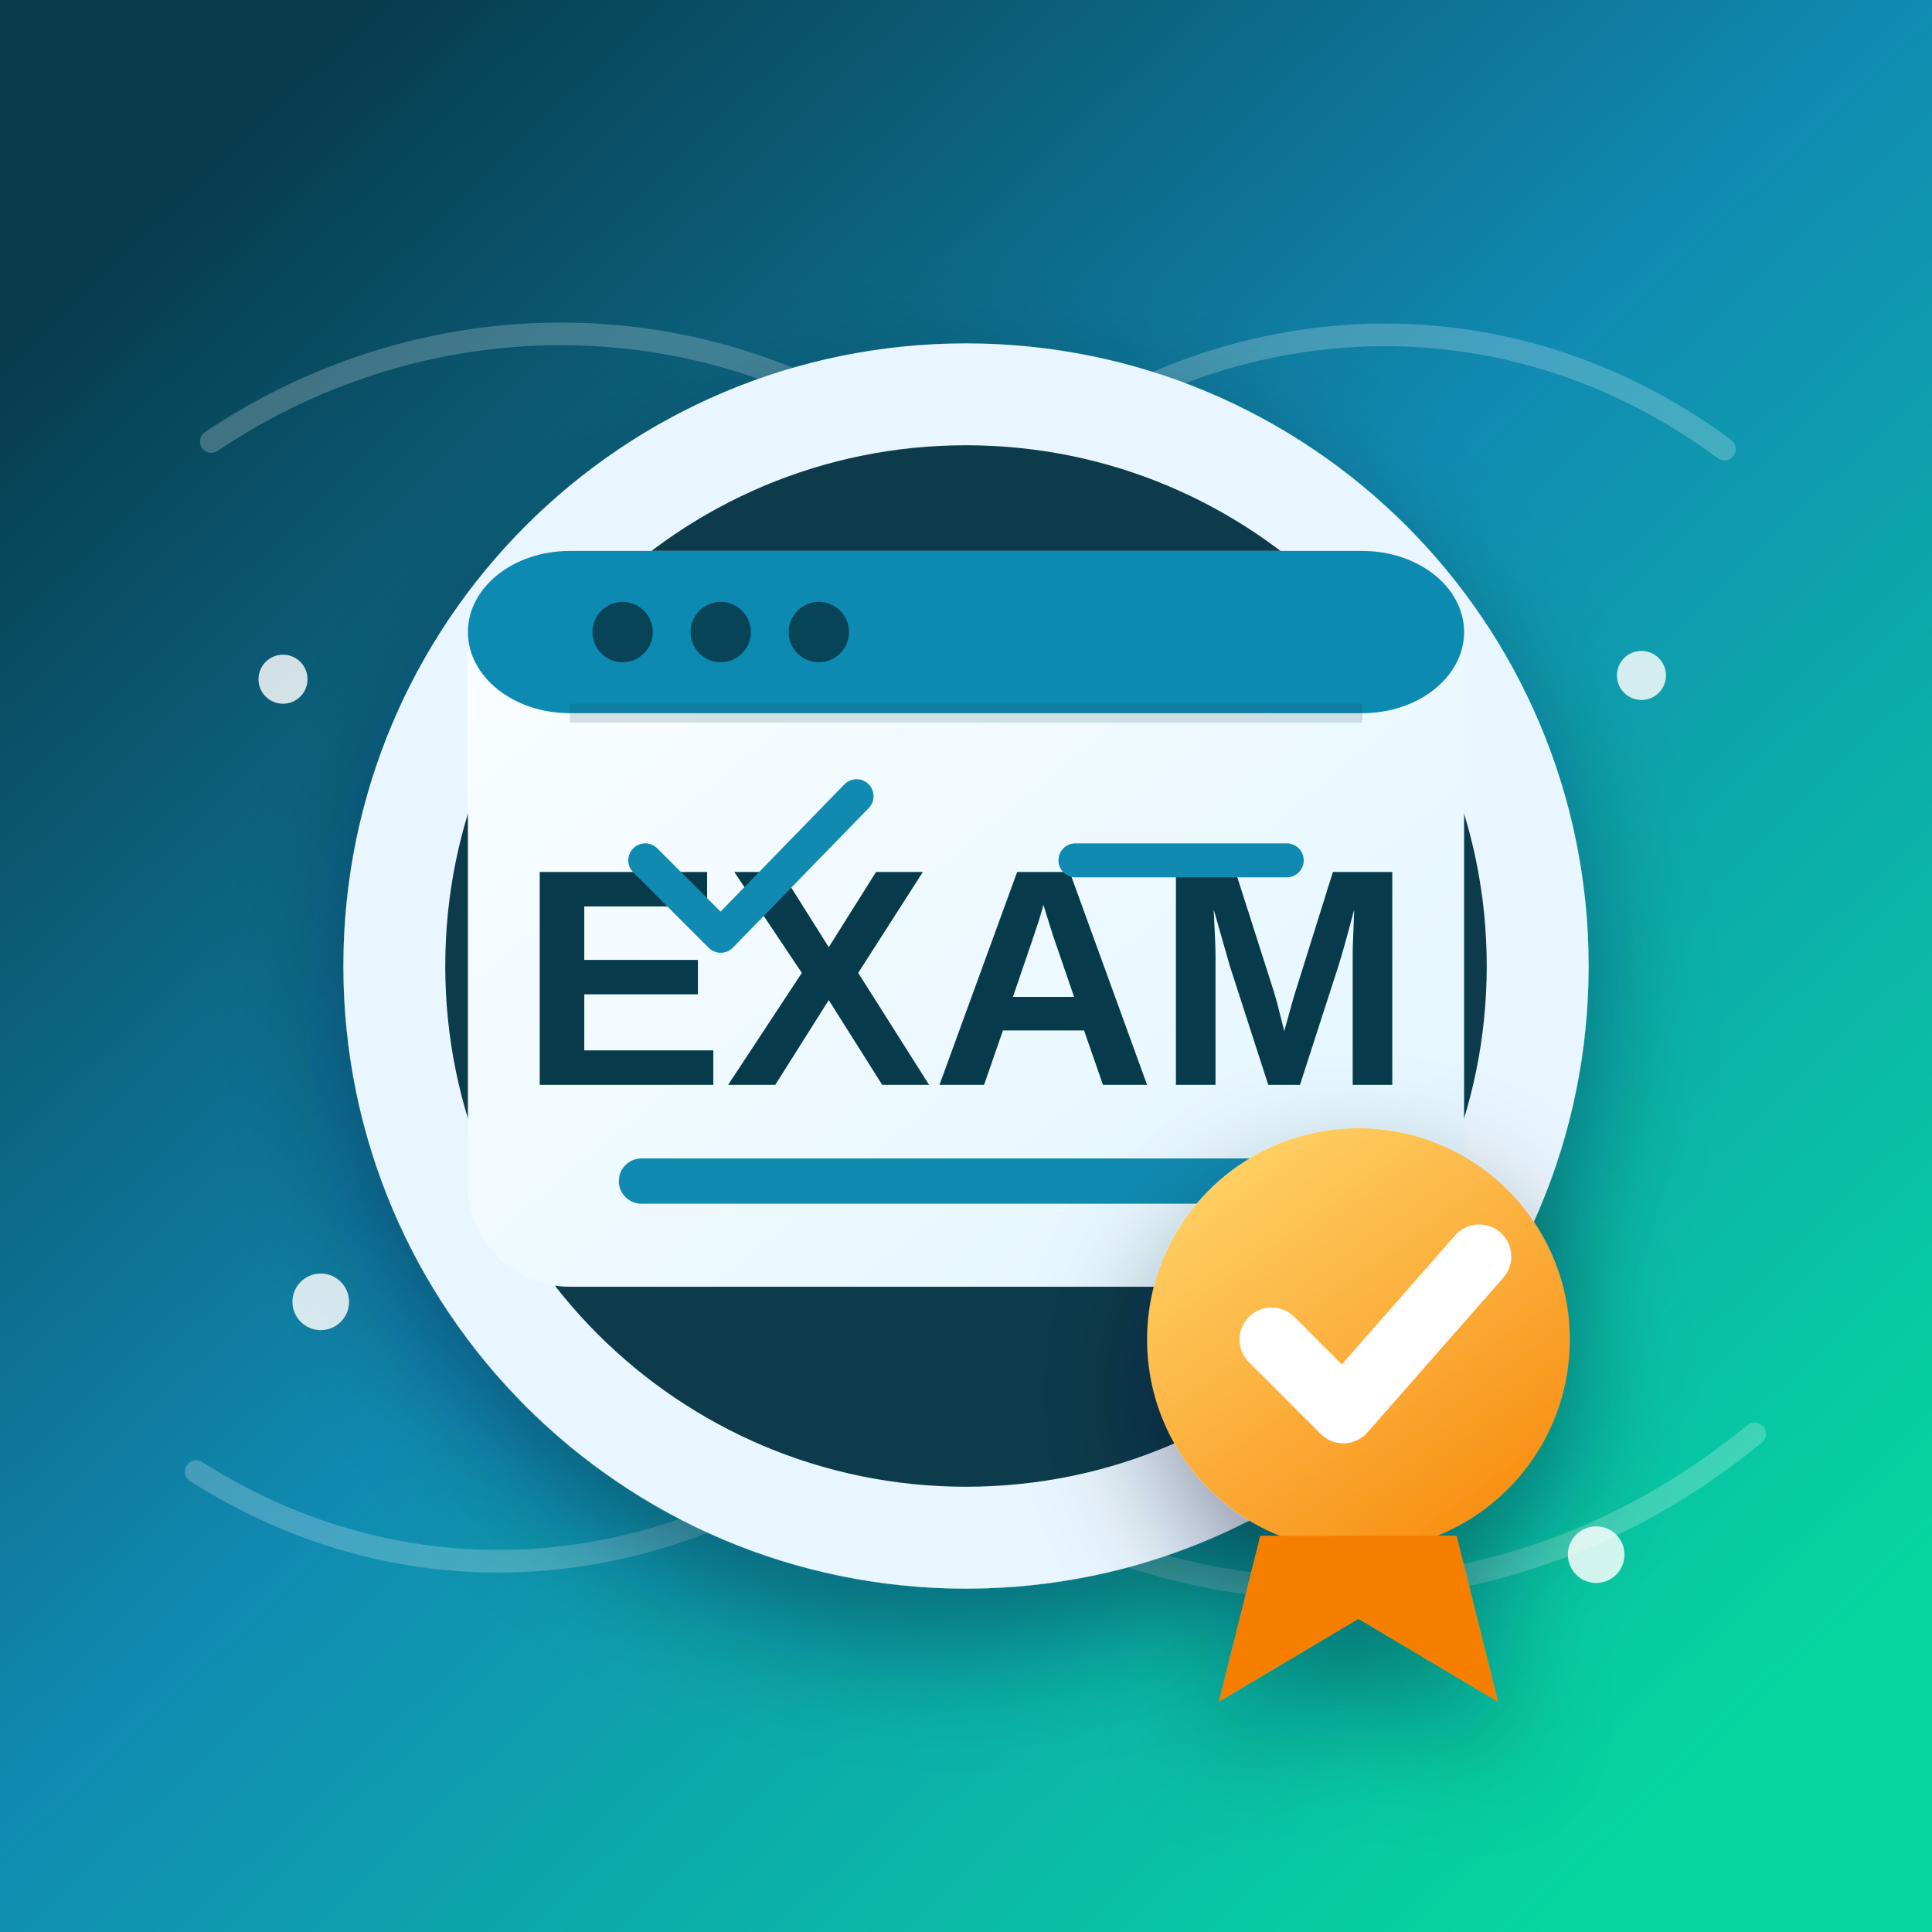
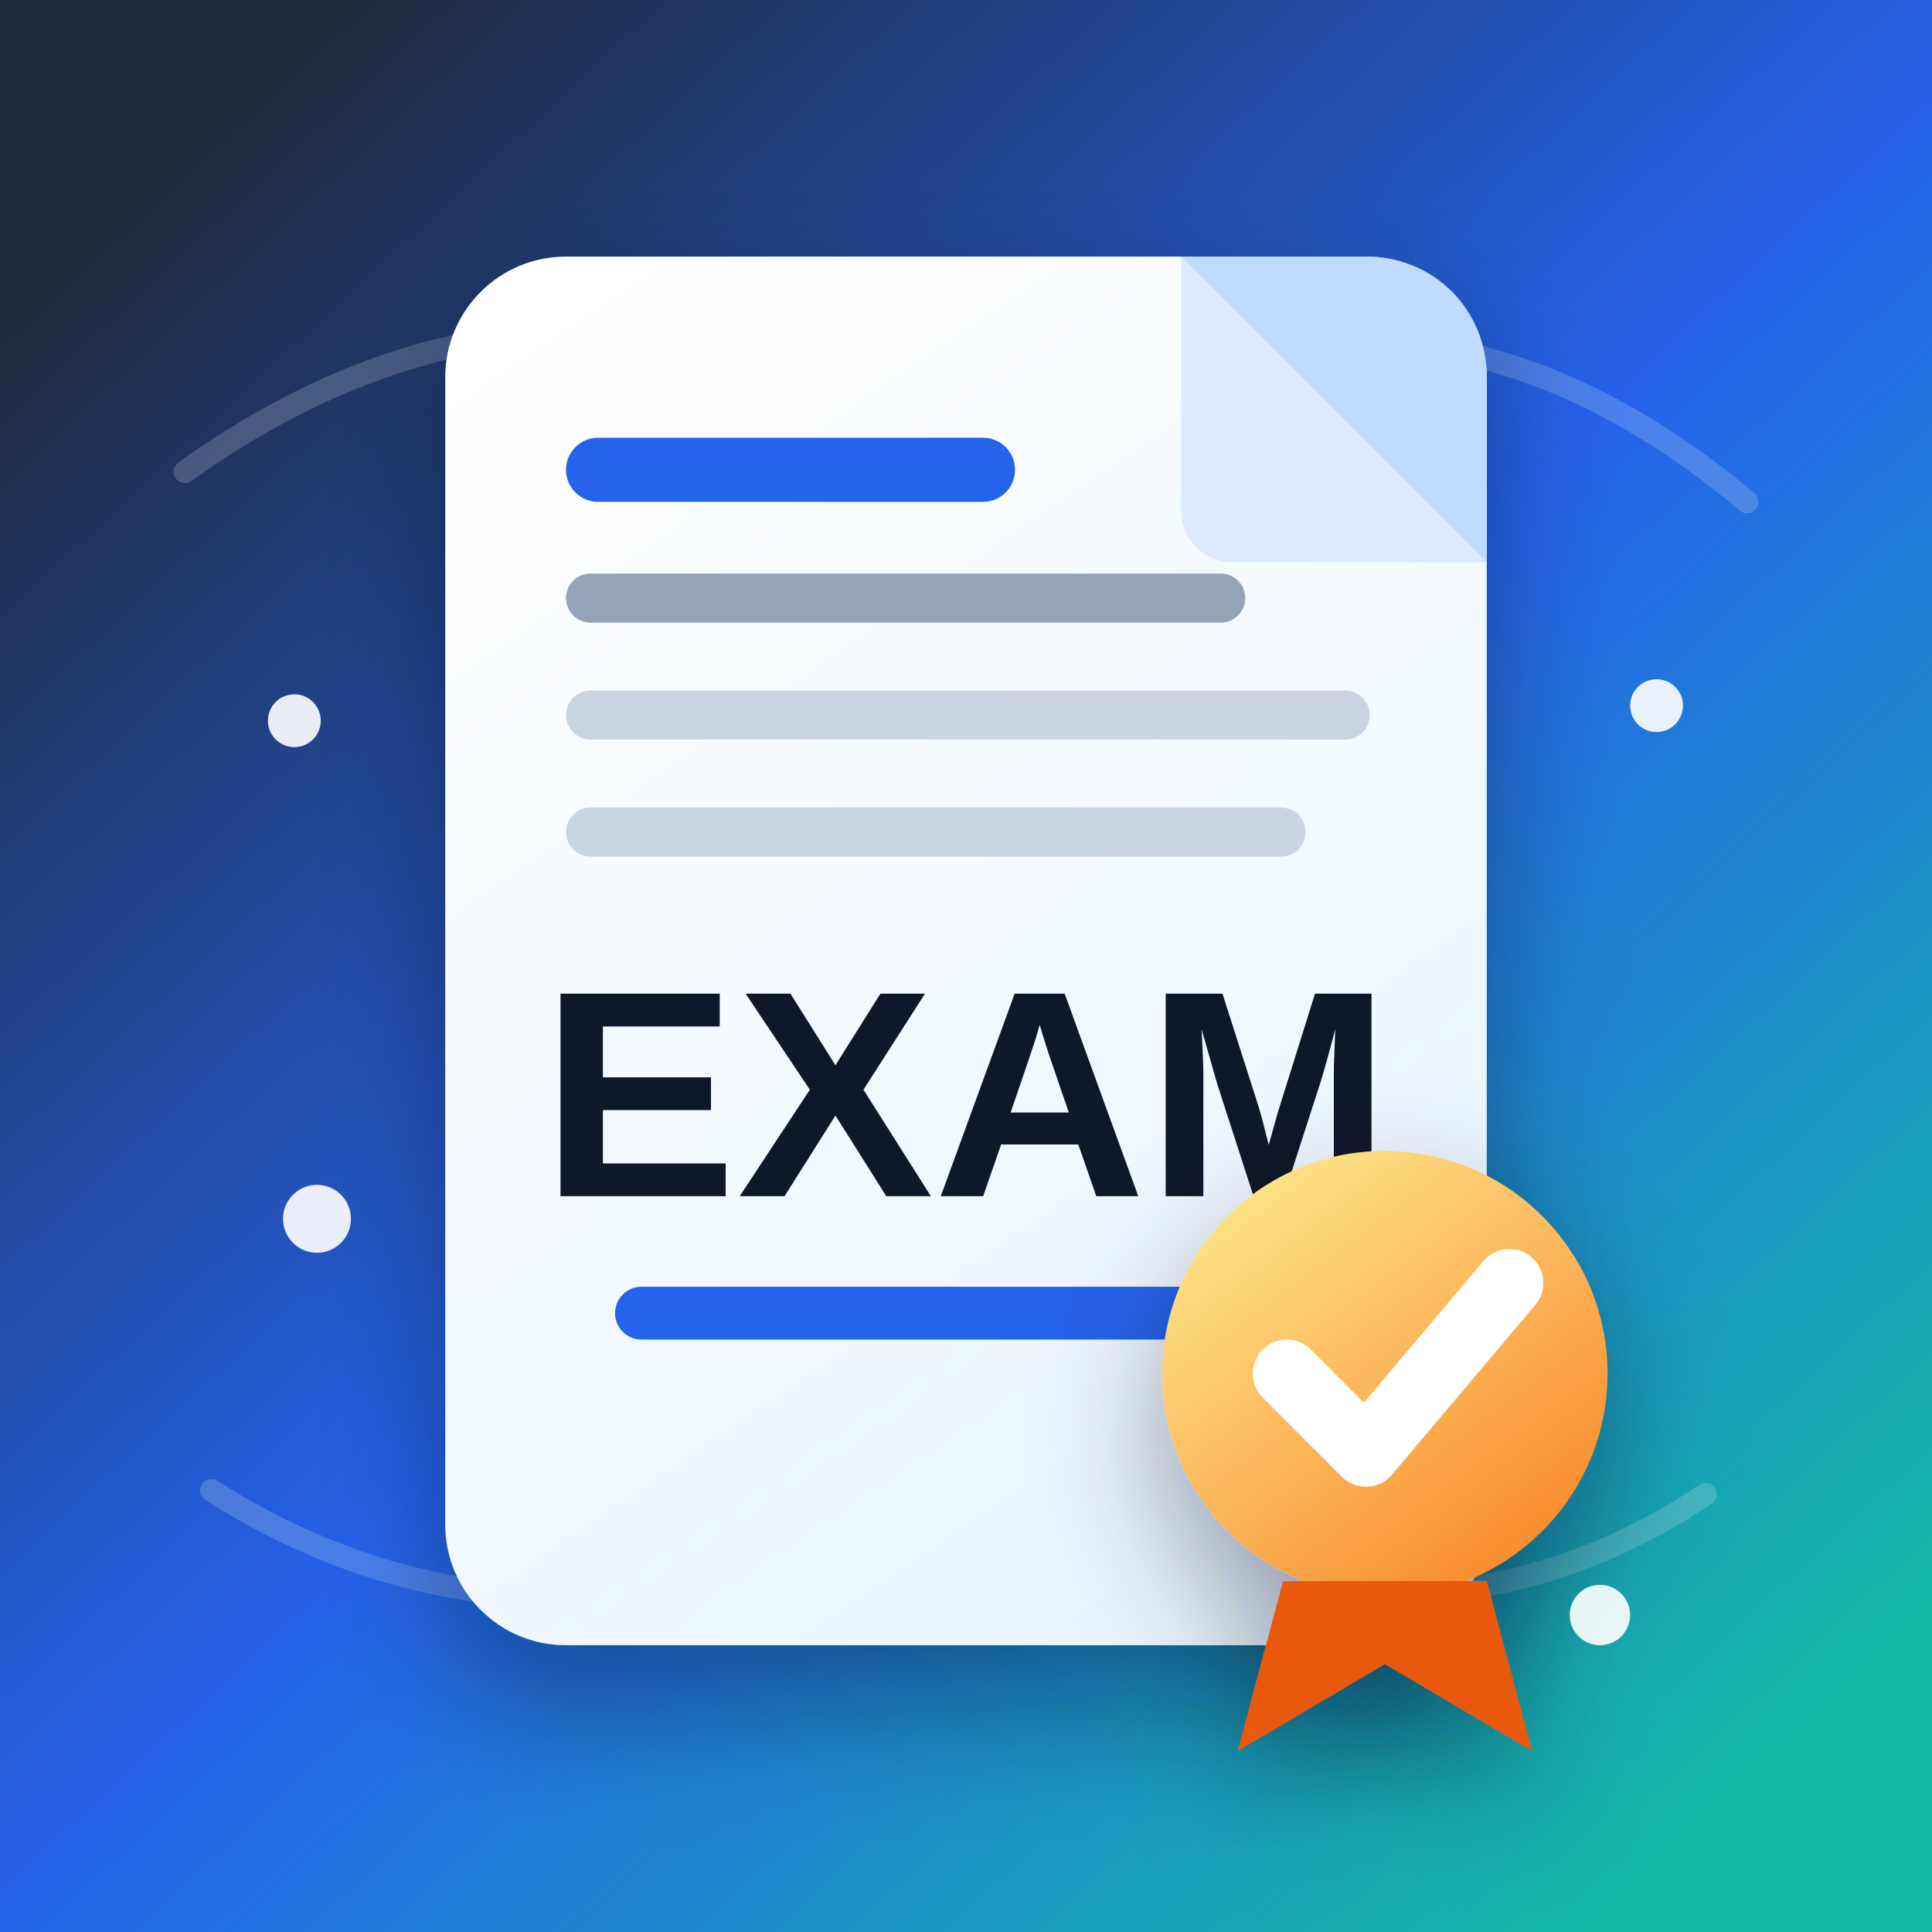
<svg xmlns="http://www.w3.org/2000/svg" width="1024" height="1024" viewBox="0 0 1024 1024">
  <defs>
-     <linearGradient id="bg" x1="110" y1="80" x2="920" y2="930" gradientUnits="userSpaceOnUse">
-       <stop offset="0" stop-color="#073B4C" />
-       <stop offset="0.48" stop-color="#118AB2" />
-       <stop offset="1" stop-color="#06D6A0" />
+     <linearGradient id="bg" x1="96" y1="72" x2="912" y2="952" gradientUnits="userSpaceOnUse">
+       <stop offset="0" stop-color="#1E293B" />
+       <stop offset="0.52" stop-color="#2563EB" />
+       <stop offset="1" stop-color="#14B8A6" />
    </linearGradient>
-     <linearGradient id="panel" x1="250" y1="190" x2="760" y2="810" gradientUnits="userSpaceOnUse">
+     <linearGradient id="paper" x1="272" y1="150" x2="756" y2="860" gradientUnits="userSpaceOnUse">
      <stop offset="0" stop-color="#FFFFFF" />
-       <stop offset="1" stop-color="#DDF4FF" />
+       <stop offset="1" stop-color="#E6F3FF" />
    </linearGradient>
-     <linearGradient id="ribbon" x1="652" y1="608" x2="826" y2="850" gradientUnits="userSpaceOnUse">
-       <stop offset="0" stop-color="#FFD166" />
-       <stop offset="1" stop-color="#F77F00" />
+     <linearGradient id="gold" x1="655" y1="622" x2="850" y2="880" gradientUnits="userSpaceOnUse">
+       <stop offset="0" stop-color="#FDE68A" />
+       <stop offset="1" stop-color="#F97316" />
    </linearGradient>
    <filter id="shadow" x="-35%" y="-35%" width="170%" height="170%">
-       <feDropShadow dx="0" dy="28" stdDeviation="32" flood-color="#031126" flood-opacity="0.38" />
+       <feDropShadow dx="0" dy="30" stdDeviation="34" flood-color="#020617" flood-opacity="0.36" />
    </filter>
  </defs>
  <rect width="1024" height="1024" fill="url(#bg)" />
-   <g opacity="0.22" fill="none" stroke="#FFFFFF" stroke-width="12" stroke-linecap="round">
-     <path d="M112 234 C228 156 378 158 488 240" />
-     <path d="M930 760 C808 860 650 868 520 788" />
-     <path d="M104 780 C214 850 348 842 456 760" />
-     <path d="M914 238 C806 158 668 158 556 234" />
+   <g opacity="0.18" fill="none" stroke="#FFFFFF" stroke-width="12" stroke-linecap="round">
+     <path d="M98 250 C232 154 376 150 512 246" />
+     <path d="M926 266 C800 160 664 152 532 246" />
+     <path d="M112 790 C254 880 410 858 528 748" />
+     <path d="M904 792 C776 878 626 856 508 748" />
  </g>
  <g filter="url(#shadow)">
-     <circle cx="512" cy="512" r="330" fill="#EAF6FF" />
-     <circle cx="512" cy="512" r="276" fill="#073B4C" />
-     <rect x="248" y="292" width="528" height="390" rx="54" fill="url(#panel)" />
-     <rect x="248" y="292" width="528" height="86" rx="54" fill="#118AB2" />
-     <path d="M302 378 H722" stroke="#073B4C" stroke-width="10" opacity="0.15" />
+     <rect x="236" y="136" width="552" height="736" rx="64" fill="url(#paper)" />
+     <path d="M626 136 H724 C760 136 788 164 788 200 V298 Z" fill="#BFDBFE" />
+     <path d="M626 136 V270 C626 286 638 298 654 298 H788" fill="#DBEAFE" />
+     <rect x="300" y="232" width="238" height="34" rx="17" fill="#2563EB" />
+     <rect x="300" y="304" width="360" height="26" rx="13" fill="#94A3B8" />
+     <rect x="300" y="366" width="426" height="26" rx="13" fill="#CBD5E1" />
+     <rect x="300" y="428" width="392" height="26" rx="13" fill="#CBD5E1" />
  </g>
-   <g fill="#073B4C" opacity="0.88">
-     <circle cx="330" cy="335" r="16" />
-     <circle cx="382" cy="335" r="16" />
-     <circle cx="434" cy="335" r="16" />
+   <g fill="#0F172A">
+     <text x="512" y="634" text-anchor="middle" font-family="Arial Black, Arial, Helvetica, sans-serif" font-size="156" font-weight="900">EXAM</text>
  </g>
-   <text x="512" y="575" text-anchor="middle" font-family="Arial Black, Arial, Helvetica, sans-serif" font-size="164" font-weight="900" fill="#073B4C">EXAM</text>
-   <rect x="328" y="614" width="368" height="24" rx="12" fill="#118AB2" />
-   <g fill="none" stroke="#118AB2" stroke-width="18" stroke-linecap="round" stroke-linejoin="round">
-     <path d="M342 456 L382 496 L454 422" />
-     <path d="M570 456 H682" />
+   <rect x="326" y="682" width="372" height="28" rx="14" fill="#2563EB" />
+   <g filter="url(#shadow)">
+     <circle cx="734" cy="728" r="118" fill="url(#gold)" />
+     <path d="M682 728 L724 770 L800 680" fill="none" stroke="#FFFFFF" stroke-width="36" stroke-linecap="round" stroke-linejoin="round" />
+     <path d="M680 838 L656 928 L734 882 L812 928 L788 838" fill="#EA580C" />
  </g>
-   <g filter="url(#shadow)">
-     <circle cx="720" cy="710" r="112" fill="url(#ribbon)" />
-     <path d="M674 710 L712 748 L784 666" fill="none" stroke="#FFFFFF" stroke-width="34" stroke-linecap="round" stroke-linejoin="round" />
-     <path d="M668 814 L646 902 L720 858 L794 902 L772 814" fill="#F77F00" />
-   </g>
-   <g fill="#FFFFFF" opacity="0.82">
-     <circle cx="150" cy="360" r="13" />
-     <circle cx="870" cy="358" r="13" />
-     <circle cx="170" cy="690" r="15" />
-     <circle cx="846" cy="824" r="15" />
+   <g fill="#FFFFFF" opacity="0.9">
+     <circle cx="156" cy="382" r="14" />
+     <circle cx="878" cy="374" r="14" />
+     <circle cx="168" cy="646" r="18" />
+     <circle cx="848" cy="856" r="16" />
  </g>
</svg>
